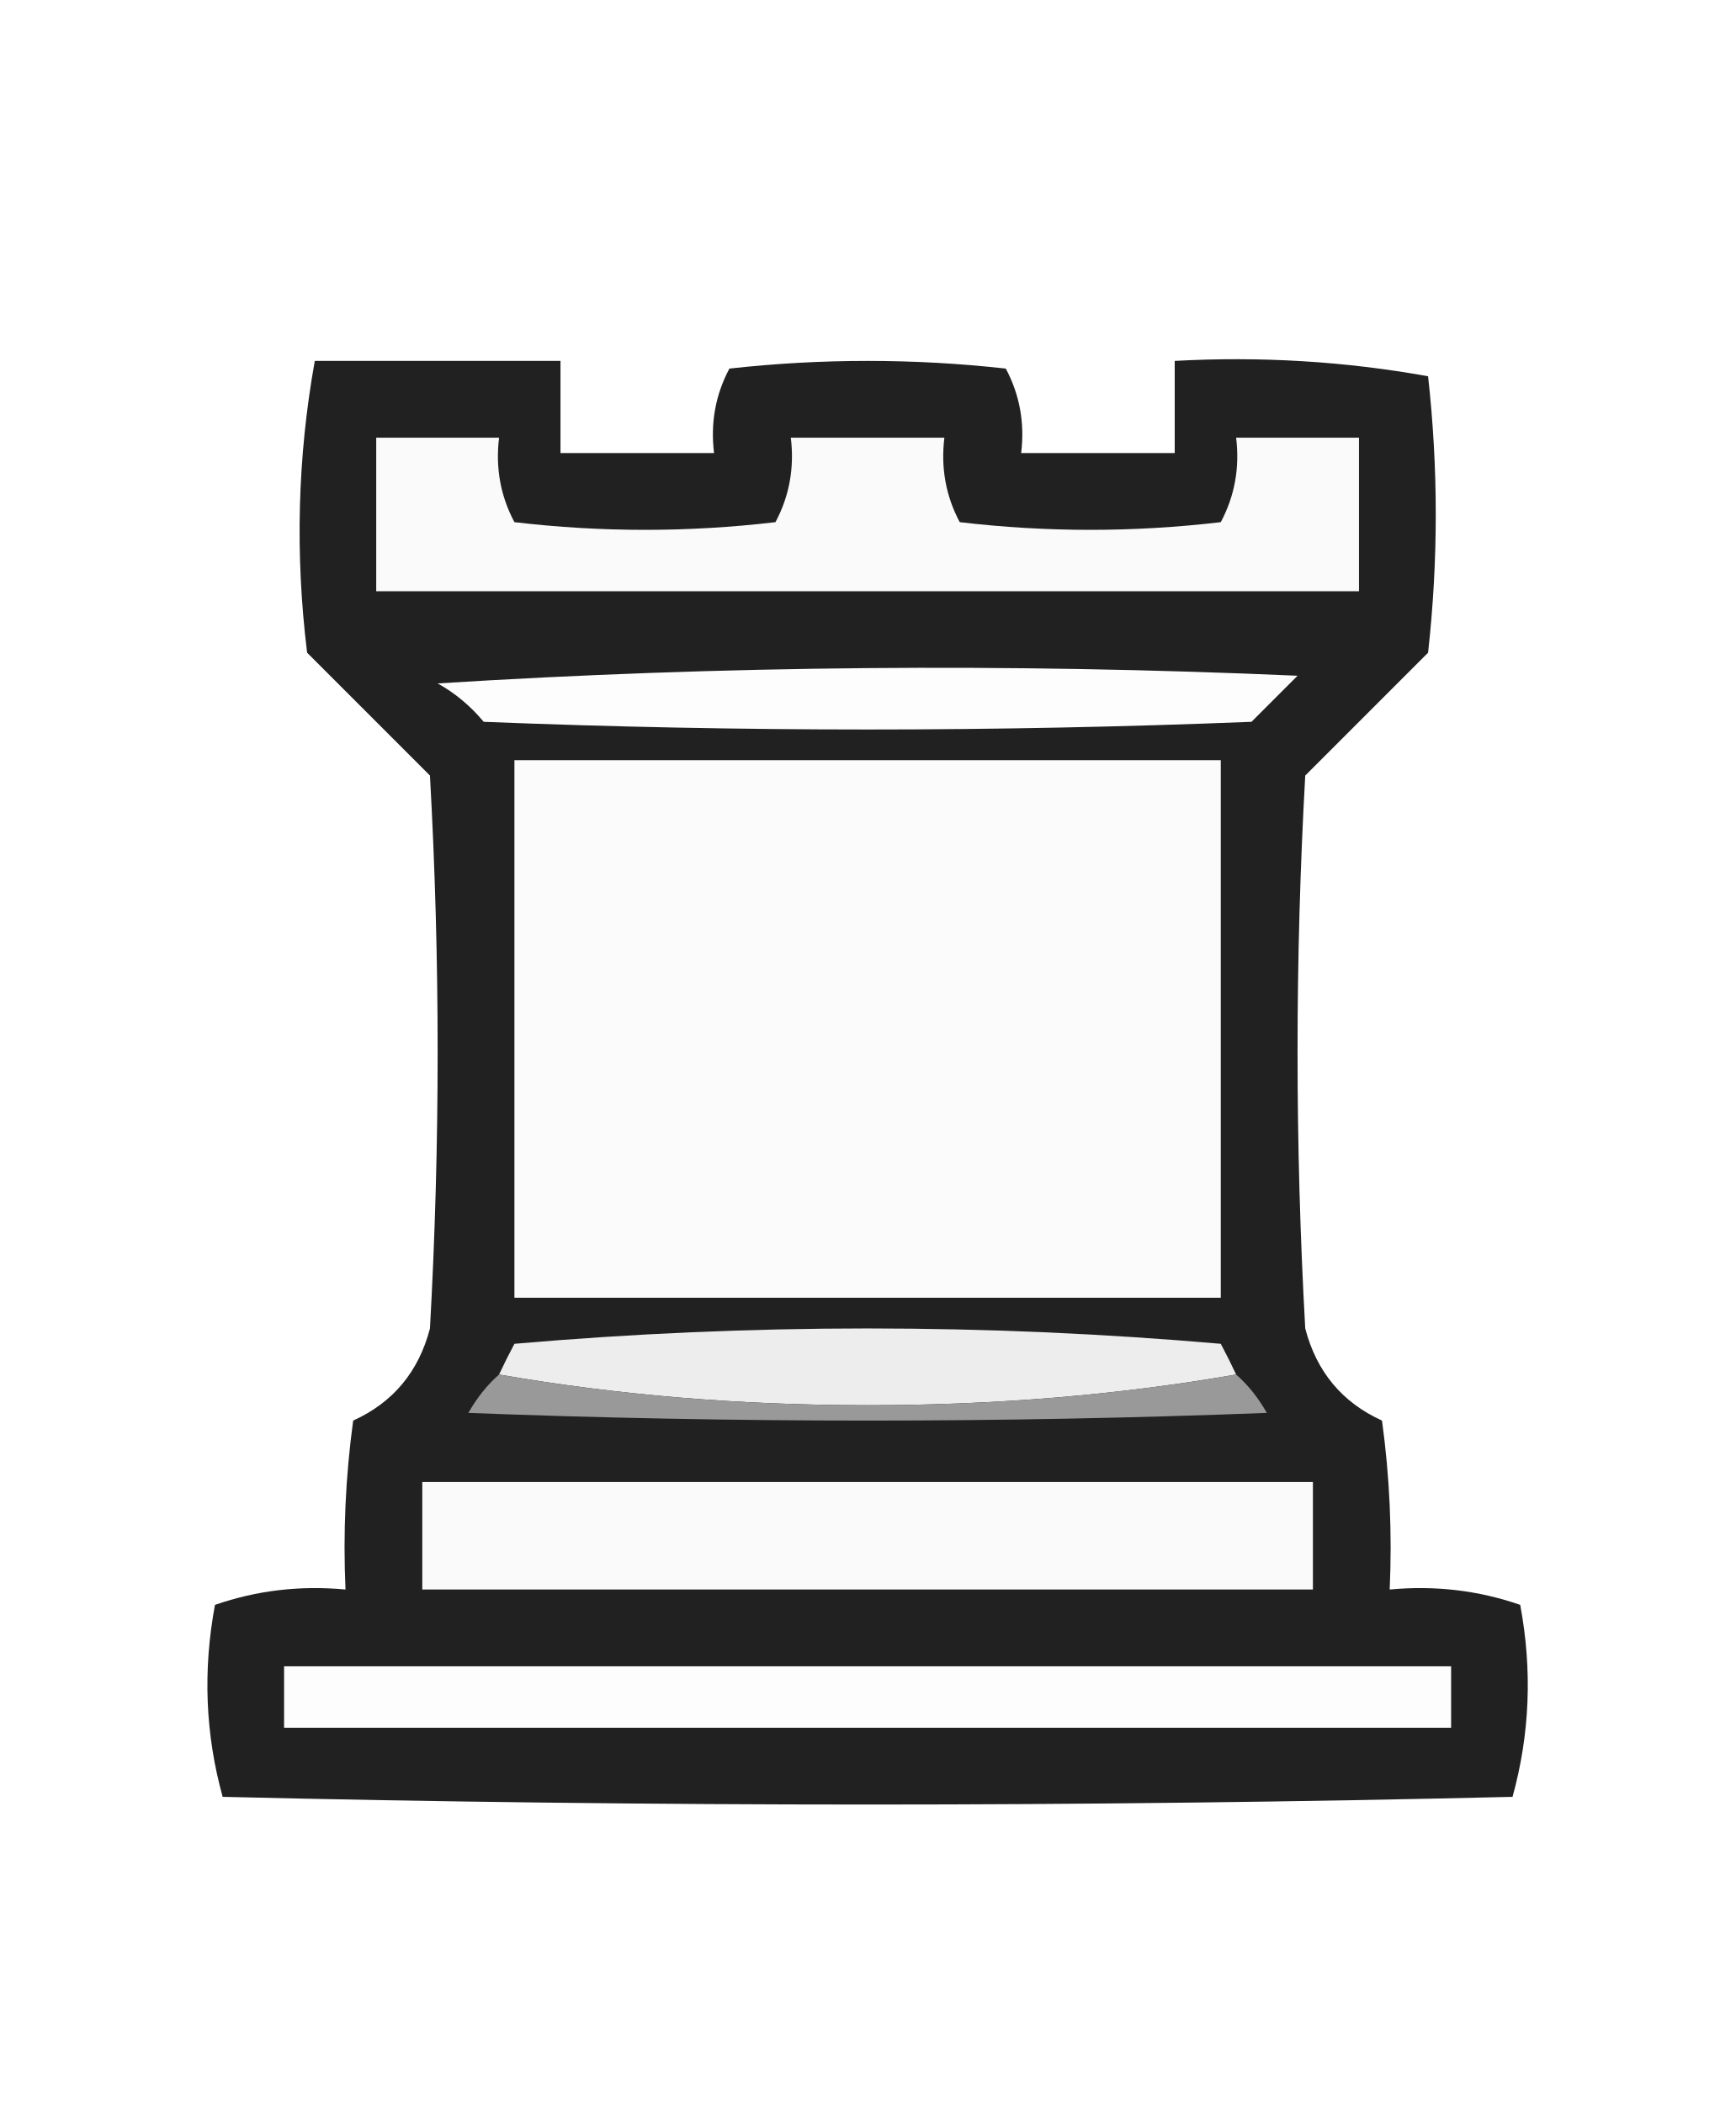
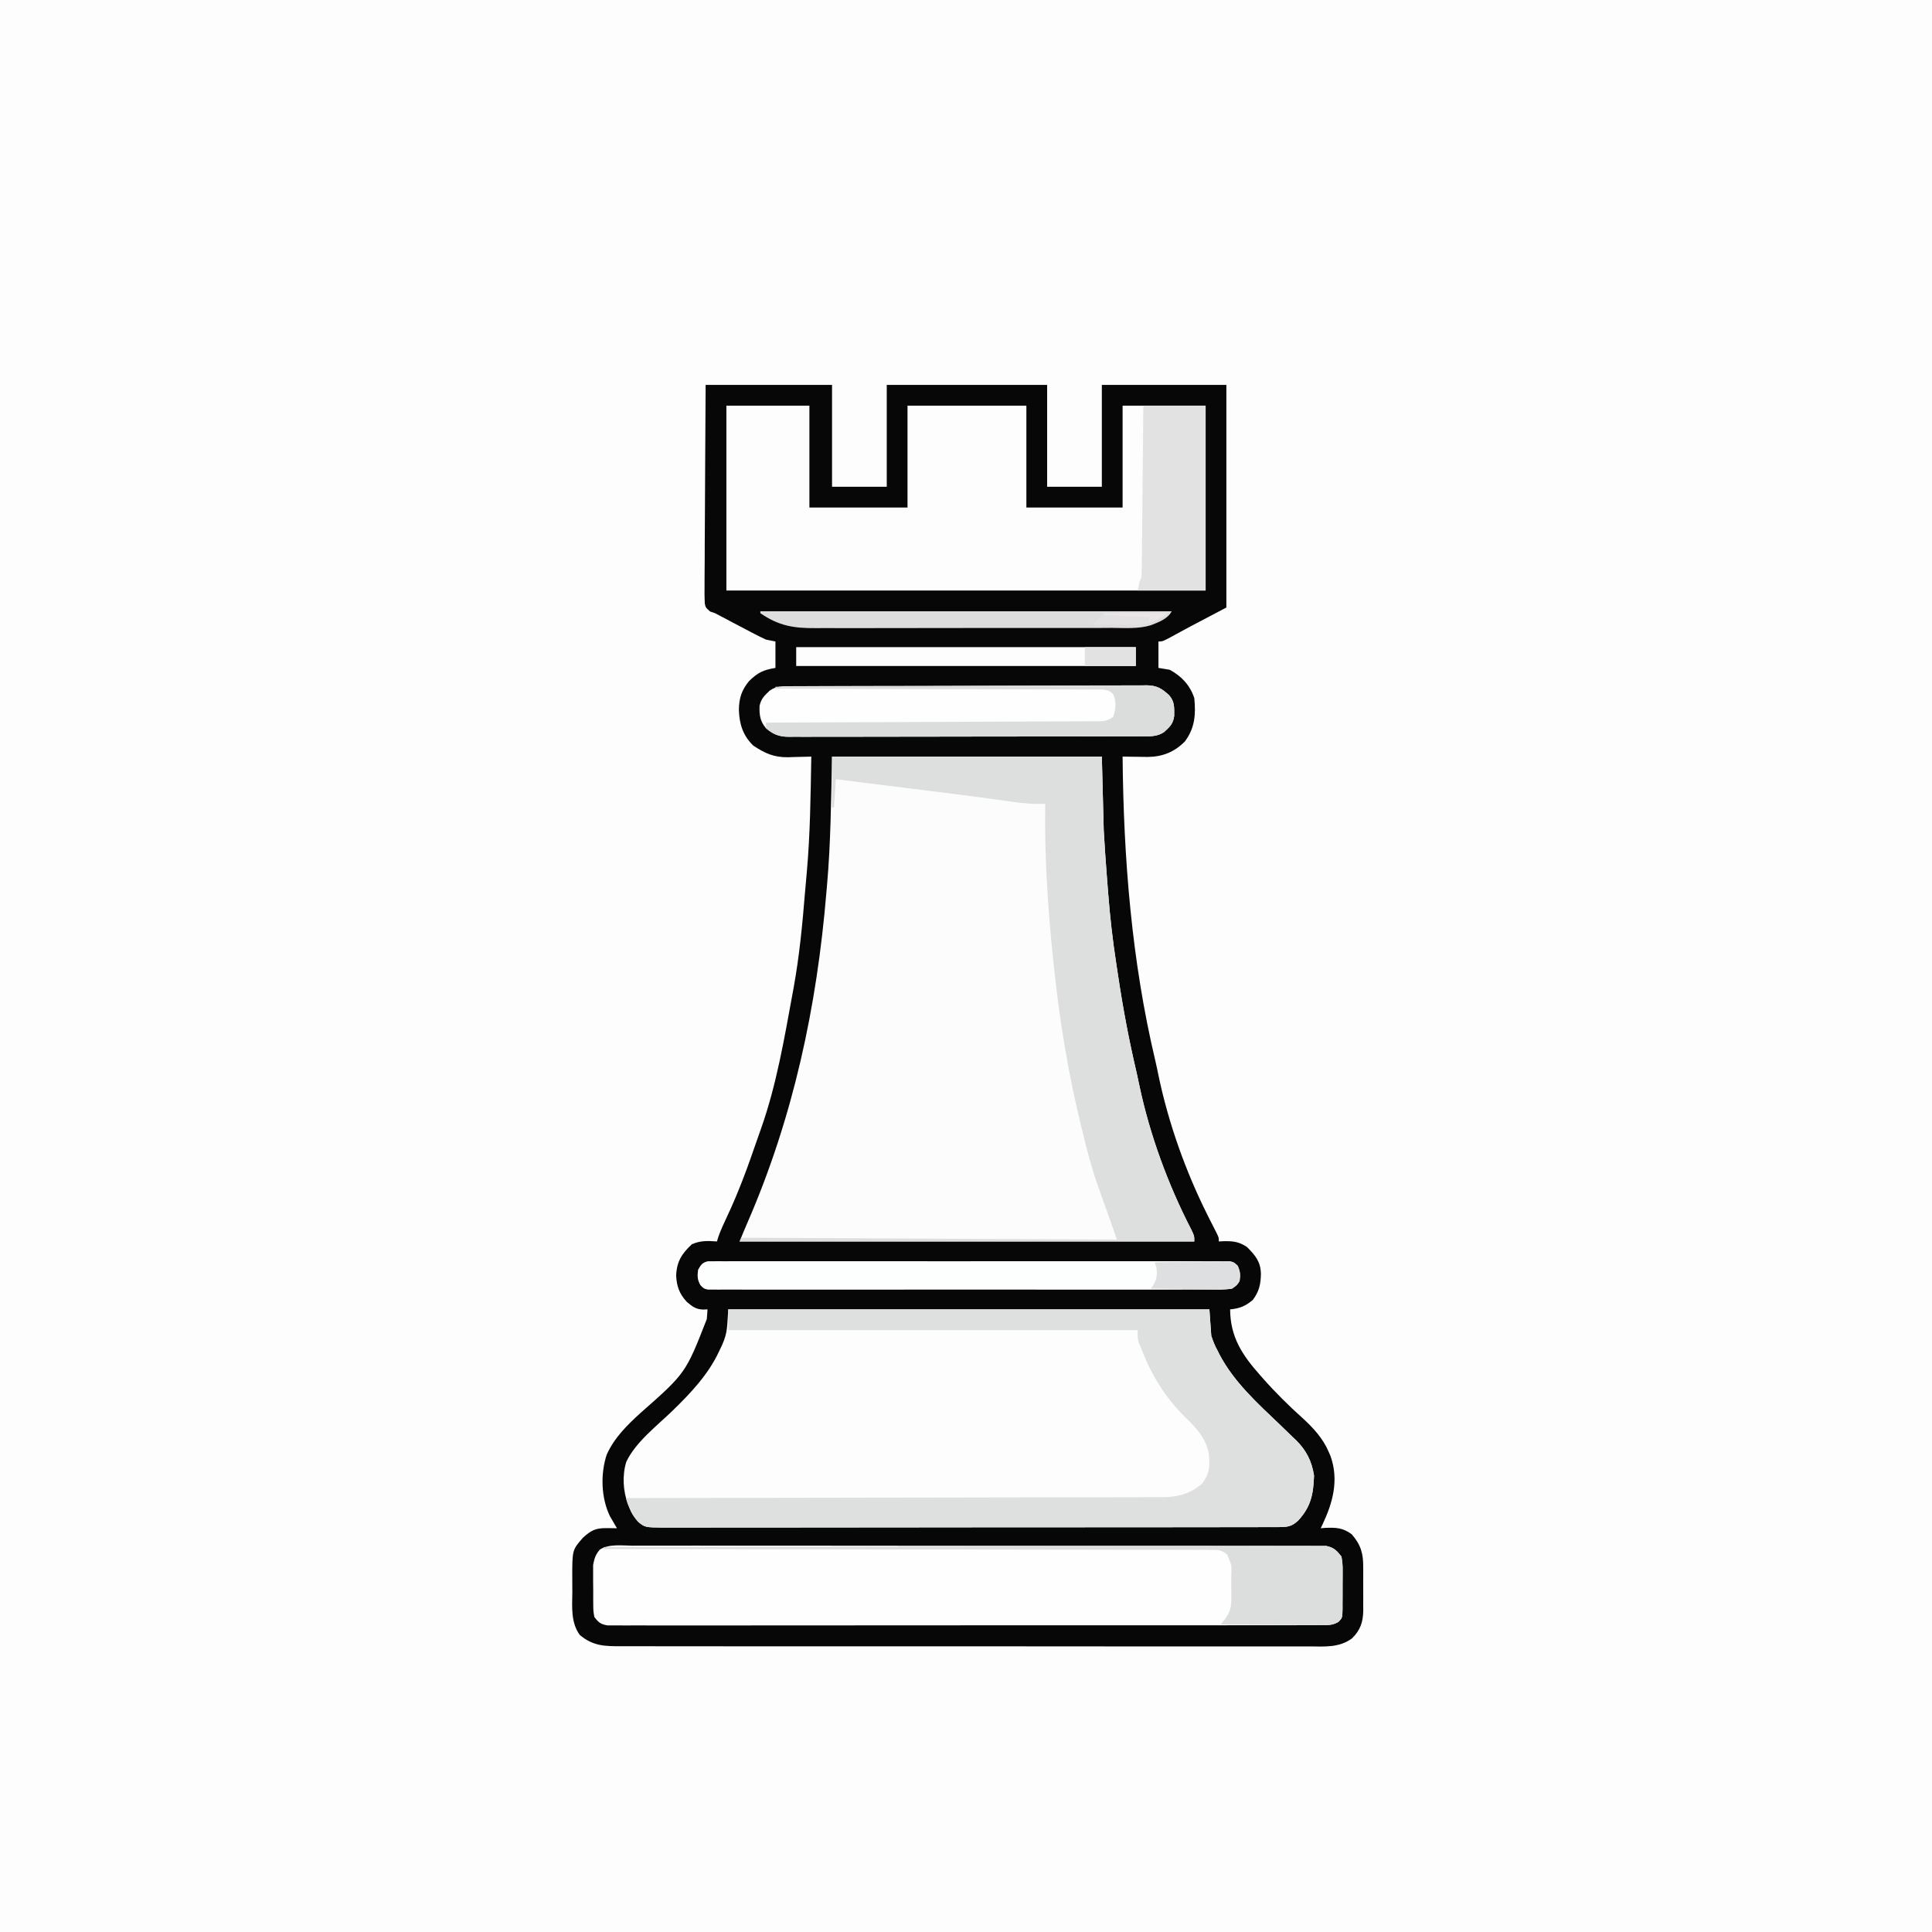
- <svg xmlns="http://www.w3.org/2000/svg" version="1.1" width="113px" height="137px" style="shape-rendering:geometricPrecision; text-rendering:geometricPrecision; image-rendering:optimizeQuality; fill-rule:evenodd; clip-rule:evenodd">
-   <g>
-     <path style="opacity:0.92" fill="#0e0e0e" d="M 20.5,23.5 C 25.833,23.5 31.167,23.5 36.5,23.5C 36.5,25.5 36.5,27.5 36.5,29.5C 39.833,29.5 43.167,29.5 46.5,29.5C 46.261,27.533 46.594,25.7 47.5,24C 53.5,23.333 59.5,23.333 65.5,24C 66.406,25.7 66.739,27.533 66.5,29.5C 69.833,29.5 73.167,29.5 76.5,29.5C 76.5,27.5 76.5,25.5 76.5,23.5C 82.093,23.193 87.593,23.527 93,24.5C 93.667,30.5 93.667,36.5 93,42.5C 90.333,45.167 87.667,47.833 85,50.5C 84.333,62.5 84.333,74.5 85,86.5C 85.736,89.32 87.402,91.32 90,92.5C 90.499,96.152 90.665,99.818 90.5,103.5C 93.448,103.223 96.281,103.556 99,104.5C 99.796,108.755 99.629,112.921 98.5,117C 70.5,117.667 42.5,117.667 14.5,117C 13.37,112.921 13.204,108.755 14,104.5C 16.719,103.556 19.552,103.223 22.5,103.5C 22.335,99.818 22.501,96.152 23,92.5C 25.598,91.32 27.265,89.32 28,86.5C 28.667,74.5 28.667,62.5 28,50.5C 25.333,47.833 22.667,45.167 20,42.5C 19.21,36.085 19.377,29.752 20.5,23.5 Z" />
-   </g>
-   <g>
-     <path style="opacity:1" fill="#fafafa" d="M 24.5,28.5 C 27.167,28.5 29.833,28.5 32.5,28.5C 32.261,30.467 32.594,32.3 33.5,34C 39.167,34.667 44.833,34.667 50.5,34C 51.406,32.3 51.739,30.467 51.5,28.5C 54.833,28.5 58.167,28.5 61.5,28.5C 61.261,30.467 61.594,32.3 62.5,34C 68.167,34.667 73.833,34.667 79.5,34C 80.406,32.3 80.739,30.467 80.5,28.5C 83.167,28.5 85.833,28.5 88.5,28.5C 88.5,31.833 88.5,35.167 88.5,38.5C 67.167,38.5 45.833,38.5 24.5,38.5C 24.5,35.167 24.5,31.833 24.5,28.5 Z" />
-   </g>
-   <g>
-     <path style="opacity:1" fill="#fdfdfd" d="M 28.5,44.5 C 46.995,43.338 65.662,43.171 84.5,44C 83.5,45 82.5,46 81.5,47C 64.833,47.667 48.167,47.667 31.5,47C 30.627,45.955 29.627,45.122 28.5,44.5 Z" />
-   </g>
-   <g>
-     <path style="opacity:1" fill="#fbfbfb" d="M 33.5,49.5 C 48.833,49.5 64.167,49.5 79.5,49.5C 79.5,61.167 79.5,72.833 79.5,84.5C 64.167,84.5 48.833,84.5 33.5,84.5C 33.5,72.833 33.5,61.167 33.5,49.5 Z" />
-   </g>
-   <g>
-     <path style="opacity:1" fill="#ededed" d="M 80.5,89.5 C 72.862,90.831 64.862,91.498 56.5,91.5C 48.138,91.498 40.138,90.831 32.5,89.5C 32.804,88.85 33.137,88.183 33.5,87.5C 48.833,86.167 64.167,86.167 79.5,87.5C 79.863,88.183 80.196,88.85 80.5,89.5 Z" />
-   </g>
-   <g>
-     <path style="opacity:1" fill="#999999" d="M 32.5,89.5 C 40.138,90.831 48.138,91.498 56.5,91.5C 64.862,91.498 72.862,90.831 80.5,89.5C 81.267,90.172 81.934,91.005 82.5,92C 65.167,92.667 47.833,92.667 30.5,92C 31.066,91.005 31.733,90.172 32.5,89.5 Z" />
-   </g>
-   <g>
-     <path style="opacity:1" fill="#fafafa" d="M 27.5,96.5 C 46.833,96.5 66.167,96.5 85.5,96.5C 85.5,98.833 85.5,101.167 85.5,103.5C 66.167,103.5 46.833,103.5 27.5,103.5C 27.5,101.167 27.5,98.833 27.5,96.5 Z" />
-   </g>
-   <g>
-     <path style="opacity:1" fill="#fdfdfd" d="M 18.5,108.5 C 43.833,108.5 69.167,108.5 94.5,108.5C 94.5,109.833 94.5,111.167 94.5,112.5C 69.167,112.5 43.833,112.5 18.5,112.5C 18.5,111.167 18.5,109.833 18.5,108.5 Z" />
-   </g>
+ <svg xmlns="http://www.w3.org/2000/svg" version="1.1" width="1024" height="1024">
+   <path d="M0 0 C337.92 0 675.84 0 1024 0 C1024 337.92 1024 675.84 1024 1024 C686.08 1024 348.16 1024 0 1024 C0 686.08 0 348.16 0 0 Z " fill="#FDFDFD" transform="translate(0,0)" />
+   <path d="M0 0 C22.11 0 44.22 0 67 0 C67 17.82 67 35.64 67 54 C76.57 54 86.14 54 96 54 C96 36.18 96 18.36 96 0 C124.05 0 152.1 0 181 0 C181 17.82 181 35.64 181 54 C190.57 54 200.14 54 210 54 C210 36.18 210 18.36 210 0 C231.78 0 253.56 0 276 0 C276 38.94 276 77.88 276 118 C269.73 121.3 263.46 124.6 257 128 C250.9 131.294 250.9 131.294 244.809 134.602 C242 136 242 136 240 136 C240 140.62 240 145.24 240 150 C241.98 150.33 243.96 150.66 246 151 C252.298 154.44 256.722 159.165 259 166 C259.852 174.674 259.334 181.875 254 189 C248.431 194.604 242.236 197.08 234.379 197.195 C232.773 197.182 231.168 197.159 229.562 197.125 C228.736 197.116 227.909 197.107 227.057 197.098 C225.038 197.074 223.019 197.038 221 197 C221.493 251.11 225.803 305.413 238.344 358.182 C238.95 360.786 239.5 363.394 240.027 366.016 C245.28 391.24 254.458 416.987 266 440 C266.316 440.636 266.632 441.271 266.958 441.926 C268.286 444.59 269.625 447.245 271.004 449.883 C272 452 272 452 272 454 C272.58 453.965 273.16 453.93 273.758 453.895 C278.984 453.713 282.558 453.94 287 457 C291.429 461.491 294.142 464.692 294.312 471.125 C294.248 476.582 293.341 480.628 290 485 C286.135 488.277 283.027 489.521 278 490 C278.052 504.671 284.473 514.325 294 525 C294.436 525.496 294.871 525.992 295.32 526.502 C301.929 534.006 308.952 540.944 316.393 547.624 C322.091 552.816 327.294 558.493 330.312 565.688 C330.618 566.393 330.924 567.098 331.238 567.824 C335.674 580.494 332.483 592.263 327.023 603.875 C326.686 604.576 326.348 605.278 326 606 C327.069 605.913 327.069 605.913 328.16 605.824 C333.915 605.553 337.815 605.691 342.465 609.223 C347.344 614.872 348.607 619.485 348.531 626.75 C348.537 627.975 348.537 627.975 348.543 629.226 C348.546 630.943 348.538 632.661 348.521 634.379 C348.5 636.993 348.521 639.605 348.547 642.219 C348.544 643.896 348.539 645.573 348.531 647.25 C348.543 648.41 348.543 648.41 348.556 649.593 C348.451 655.728 347.031 660.058 342.567 664.391 C335.794 669.382 328.155 668.694 320.127 668.628 C318.5 668.633 316.873 668.64 315.246 668.65 C310.785 668.669 306.325 668.656 301.864 668.639 C297.049 668.626 292.235 668.641 287.42 668.653 C277.993 668.671 268.565 668.663 259.138 668.645 C251.477 668.631 243.815 668.627 236.154 668.63 C235.063 668.631 233.973 668.631 232.85 668.632 C230.635 668.633 228.419 668.634 226.204 668.635 C206.618 668.643 187.032 668.627 167.446 668.597 C148.439 668.568 129.431 668.561 110.424 668.576 C89.726 668.593 69.029 668.597 48.332 668.58 C46.126 668.578 43.919 668.576 41.712 668.574 C40.084 668.573 40.084 668.573 38.422 668.571 C30.769 668.566 23.116 668.569 15.463 668.576 C6.138 668.583 -3.187 668.577 -12.512 668.552 C-17.271 668.539 -22.029 668.533 -26.787 668.544 C-31.143 668.554 -35.498 668.546 -39.853 668.523 C-41.429 668.517 -43.005 668.519 -44.581 668.528 C-53.499 668.575 -59.735 668.469 -66.755 662.51 C-71.482 655.879 -70.751 647.826 -70.652 640.028 C-70.625 637.505 -70.652 634.987 -70.684 632.465 C-70.715 617.514 -70.715 617.514 -65 611 C-60.609 607.018 -58.244 605.869 -52.375 605.938 C-50.871 605.951 -50.871 605.951 -49.336 605.965 C-48.18 605.982 -48.18 605.982 -47 606 C-47.338 605.432 -47.675 604.863 -48.023 604.277 C-48.469 603.505 -48.915 602.733 -49.375 601.938 C-49.816 601.183 -50.257 600.429 -50.711 599.652 C-55.42 589.963 -55.803 577.225 -52.438 567 C-48.428 558.079 -41.705 551.437 -34.562 544.938 C-10.571 523.795 -10.571 523.795 0.625 495.125 C0.7 494.158 0.775 493.191 0.852 492.195 C0.925 491.109 0.925 491.109 1 490 C-0.145 490.046 -0.145 490.046 -1.312 490.094 C-5.265 489.956 -6.98 488.517 -10 486 C-13.923 481.728 -15.362 477.789 -15.625 472 C-15.288 464.595 -12.629 460.446 -7.312 455.5 C-2.804 453.458 1.129 453.653 6 454 C6.237 453.209 6.474 452.417 6.719 451.602 C8.015 447.958 9.568 444.562 11.224 441.073 C17.395 428.027 22.295 414.642 26.969 400.999 C27.804 398.569 28.657 396.148 29.527 393.73 C37.555 370.879 41.65 346.764 46 323 C46.321 321.257 46.321 321.257 46.649 319.479 C49.692 302.706 51.306 285.857 52.68 268.883 C52.963 265.451 53.272 262.022 53.594 258.594 C55.441 238.109 55.641 217.553 56 197 C55.436 197.021 54.872 197.042 54.291 197.063 C51.694 197.147 49.098 197.199 46.5 197.25 C45.613 197.284 44.726 197.317 43.812 197.352 C36.189 197.464 31.508 195.312 25.25 191.188 C19.774 185.864 17.879 179.797 17.625 172.312 C17.701 166.079 19.038 161.831 23 157 C27.625 152.499 30.46 151.09 37 150 C37 145.38 37 140.76 37 136 C35.35 135.67 33.7 135.34 32 135 C29.898 134.043 27.827 133.017 25.781 131.945 C25.201 131.643 24.621 131.341 24.023 131.03 C22.179 130.067 20.339 129.096 18.5 128.125 C17.265 127.48 16.029 126.835 14.793 126.191 C11.519 124.479 8.248 122.762 5 121 C4.126 120.702 3.251 120.404 2.35 120.098 C0 118 0 118 -0.45 115.844 C-0.62 112.828 -0.617 109.849 -0.568 106.827 C-0.568 105.676 -0.569 104.525 -0.57 103.338 C-0.566 99.523 -0.527 95.709 -0.488 91.895 C-0.479 89.253 -0.472 86.612 -0.467 83.971 C-0.451 77.723 -0.41 71.476 -0.36 65.229 C-0.299 57.419 -0.271 49.609 -0.244 41.799 C-0.195 27.866 -0.095 13.933 0 0 Z " fill="#080708" transform="translate(374,204)" />
+   <path d="M0 0 C47.19 0 94.38 0 143 0 C143.33 12.87 143.66 25.74 144 39 C144.481 47.02 144.962 55.004 145.62 63.005 C145.881 66.194 146.123 69.384 146.363 72.574 C147.331 85.028 148.725 97.35 150.642 109.693 C150.974 111.83 151.295 113.968 151.611 116.107 C154.182 133.303 157.36 150.26 161.351 167.189 C161.897 169.554 162.405 171.918 162.883 174.297 C168.335 200.235 178.144 227.022 190.316 250.527 C192 254 192 254 192 257 C112.47 257 32.94 257 -49 257 C-47.642 253.604 -46.255 250.259 -44.785 246.914 C-20.54 191.134 -8.01 132.539 -3 72 C-2.901 70.888 -2.802 69.775 -2.7 68.629 C-0.663 45.739 -0.524 23.045 0 0 Z " fill="#FCFCFC" transform="translate(441,401)" />
+   <path d="M0 0 C84.15 0 168.3 0 255 0 C255.33 4.62 255.66 9.24 256 14 C257.038 17.061 257.91 19.329 259.438 22.062 C259.731 22.654 260.024 23.245 260.326 23.854 C268.099 38.643 280.658 49.913 292.576 61.288 C294.718 63.339 296.84 65.408 298.961 67.48 C299.609 68.088 300.257 68.696 300.924 69.322 C306.312 74.619 309.345 80.594 310.461 88.102 C310.128 97.892 308.838 104.622 302 112 C298.732 114.981 296.566 115.376 292.183 115.383 C290.988 115.392 289.792 115.401 288.56 115.411 C287.245 115.405 285.931 115.4 284.576 115.394 C283.166 115.399 281.756 115.405 280.346 115.413 C276.467 115.429 272.589 115.427 268.71 115.421 C264.529 115.419 260.347 115.433 256.166 115.446 C247.972 115.467 239.778 115.471 231.585 115.469 C224.926 115.468 218.267 115.472 211.608 115.479 C209.691 115.481 207.775 115.484 205.858 115.486 C204.905 115.487 203.951 115.488 202.968 115.489 C184.919 115.508 166.871 115.507 148.822 115.5 C132.304 115.494 115.787 115.515 99.269 115.548 C82.316 115.582 65.364 115.597 48.411 115.592 C38.89 115.59 29.37 115.595 19.849 115.62 C11.744 115.641 3.638 115.645 -4.467 115.626 C-8.604 115.617 -12.74 115.616 -16.876 115.636 C-20.663 115.655 -24.448 115.651 -28.235 115.628 C-30.254 115.622 -32.274 115.64 -34.293 115.659 C-44.087 115.563 -44.087 115.563 -47.766 112.608 C-49.825 110.204 -51.169 108.307 -52.312 105.375 C-52.618 104.62 -52.924 103.864 -53.238 103.086 C-55.774 96.143 -56.25 87.978 -54.062 80.812 C-49.089 70.298 -37.812 61.735 -29.514 53.685 C-19.945 44.386 -10.651 34.589 -4.938 22.375 C-4.116 20.654 -4.116 20.654 -3.277 18.898 C-0.217 11.954 -0.703 9.145 0 0 Z " fill="#FDFDFD" transform="translate(386,694)" />
+   <path d="M0 0 C14.52 0 29.04 0 44 0 C44 17.82 44 35.64 44 54 C61.16 54 78.32 54 96 54 C96 36.18 96 18.36 96 0 C116.79 0 137.58 0 159 0 C159 17.82 159 35.64 159 54 C175.83 54 192.66 54 210 54 C210 36.18 210 18.36 210 0 C224.52 0 239.04 0 254 0 C254 32.34 254 64.68 254 98 C170.18 98 86.36 98 0 98 C0 65.66 0 33.32 0 0 Z " fill="#FDFDFD" transform="translate(385,215)" />
+   <path d="M0 0 C1.593 -0.006 3.186 -0.015 4.779 -0.026 C9.159 -0.049 13.539 -0.035 17.919 -0.015 C22.642 0.001 27.364 -0.018 32.087 -0.032 C41.34 -0.055 50.592 -0.046 59.845 -0.025 C67.363 -0.009 74.882 -0.004 82.4 -0.009 C83.469 -0.009 84.539 -0.01 85.64 -0.011 C87.812 -0.012 89.984 -0.013 92.156 -0.015 C112.532 -0.027 132.907 -0.003 153.283 0.034 C170.775 0.065 188.267 0.067 205.759 0.048 C226.061 0.026 246.363 0.02 266.665 0.041 C268.828 0.043 270.992 0.045 273.156 0.047 C274.221 0.048 275.286 0.049 276.383 0.05 C283.894 0.057 291.406 0.052 298.917 0.043 C308.068 0.033 317.219 0.04 326.37 0.071 C331.041 0.086 335.712 0.093 340.383 0.078 C344.656 0.065 348.929 0.075 353.203 0.104 C354.751 0.11 356.299 0.108 357.848 0.097 C359.949 0.082 362.048 0.099 364.149 0.123 C365.317 0.125 366.485 0.126 367.688 0.127 C371.741 0.951 373.241 2.553 375.778 5.755 C376.267 8.504 376.46 10.62 376.407 13.357 C376.41 14.075 376.412 14.793 376.415 15.533 C376.414 17.045 376.4 18.556 376.375 20.067 C376.341 22.381 376.355 24.691 376.374 27.005 C376.367 28.477 376.357 29.948 376.345 31.419 C376.35 32.11 376.355 32.801 376.36 33.512 C376.243 38.274 376.243 38.274 374.154 40.437 C371.029 42.171 368.808 42.132 365.238 42.135 C364.579 42.14 363.921 42.145 363.242 42.15 C361.026 42.162 358.81 42.152 356.594 42.143 C354.993 42.147 353.392 42.153 351.791 42.159 C347.384 42.174 342.977 42.169 338.57 42.162 C333.82 42.157 329.07 42.17 324.32 42.18 C315.012 42.197 305.704 42.198 296.396 42.193 C288.834 42.189 281.271 42.19 273.708 42.196 C272.633 42.196 271.558 42.197 270.45 42.198 C268.266 42.199 266.082 42.201 263.898 42.202 C243.405 42.216 222.912 42.211 202.419 42.199 C183.656 42.189 164.893 42.202 146.13 42.226 C126.879 42.251 107.628 42.26 88.377 42.254 C77.563 42.25 66.749 42.252 55.935 42.27 C46.73 42.284 37.525 42.285 28.32 42.268 C23.621 42.259 18.922 42.257 14.223 42.272 C9.925 42.286 5.627 42.282 1.329 42.262 C-0.229 42.258 -1.788 42.261 -3.346 42.272 C-5.458 42.285 -7.569 42.273 -9.681 42.256 C-10.856 42.256 -12.031 42.256 -13.242 42.255 C-16.862 41.648 -18.043 40.664 -20.222 37.755 C-20.755 34.551 -20.755 34.551 -20.788 30.794 C-20.794 30.126 -20.8 29.458 -20.807 28.769 C-20.814 27.359 -20.811 25.949 -20.798 24.538 C-20.784 22.393 -20.818 20.252 -20.856 18.107 C-20.857 16.732 -20.856 15.357 -20.851 13.982 C-20.851 12.74 -20.852 11.498 -20.853 10.219 C-20.239 6.849 -19.534 4.6 -17.243 2.019 C-12.364 -1.033 -5.597 -0.055 0 0 Z " fill="#FEFEFE" transform="translate(335.2217,819.2448)" />
+   <path d="M0 0 C84.15 0 168.3 0 255 0 C255.33 4.62 255.66 9.24 256 14 C257.038 17.061 257.91 19.329 259.438 22.062 C259.731 22.654 260.024 23.245 260.326 23.854 C268.099 38.643 280.658 49.913 292.576 61.288 C294.718 63.339 296.84 65.408 298.961 67.48 C299.609 68.088 300.257 68.696 300.924 69.322 C306.312 74.619 309.345 80.594 310.461 88.102 C310.128 97.892 308.838 104.622 302 112 C298.732 114.981 296.566 115.376 292.183 115.383 C290.988 115.392 289.792 115.401 288.56 115.411 C287.245 115.405 285.931 115.4 284.576 115.394 C283.166 115.399 281.756 115.405 280.346 115.413 C276.467 115.429 272.589 115.427 268.71 115.421 C264.529 115.419 260.347 115.433 256.166 115.446 C247.972 115.467 239.778 115.471 231.585 115.469 C224.926 115.468 218.267 115.472 211.608 115.479 C209.691 115.481 207.775 115.484 205.858 115.486 C204.905 115.487 203.951 115.488 202.968 115.489 C184.919 115.508 166.871 115.507 148.822 115.5 C132.304 115.494 115.787 115.515 99.269 115.548 C82.316 115.582 65.364 115.597 48.411 115.592 C38.89 115.59 29.37 115.595 19.849 115.62 C11.744 115.641 3.638 115.645 -4.467 115.626 C-8.604 115.617 -12.74 115.616 -16.876 115.636 C-20.663 115.655 -24.448 115.651 -28.235 115.628 C-30.254 115.622 -32.274 115.64 -34.293 115.659 C-44.087 115.563 -44.087 115.563 -47.764 112.613 C-49.85 110.176 -51.209 108.221 -52.375 105.25 C-52.692 104.471 -53.009 103.693 -53.336 102.891 C-54 101 -54 101 -54 100 C-53.075 99.999 -53.075 99.999 -52.132 99.998 C-15.581 99.962 20.969 99.906 57.52 99.822 C61.909 99.812 66.299 99.802 70.689 99.792 C71.563 99.791 72.436 99.789 73.337 99.787 C87.483 99.756 101.629 99.739 115.775 99.727 C130.292 99.714 144.809 99.687 159.327 99.645 C168.283 99.62 177.239 99.607 186.196 99.609 C192.339 99.609 198.483 99.594 204.626 99.568 C208.17 99.553 211.713 99.545 215.256 99.554 C219.102 99.564 222.948 99.543 226.794 99.519 C228.465 99.531 228.465 99.531 230.17 99.542 C238.383 99.452 244.553 97.86 250.938 92.562 C255.228 87.232 255.366 82.739 254.66 76.129 C252.972 68.126 247.912 62.602 242.141 57.117 C231.642 46.734 224.245 34.712 219 21 C218.437 19.743 218.437 19.743 217.863 18.461 C217 16 217 16 217 11 C145.39 11 73.78 11 0 11 C0 7.37 0 3.74 0 0 Z " fill="#DEDFDF" transform="translate(386,694)" />
+   <path d="M0 0 C47.19 0 94.38 0 143 0 C143.33 12.87 143.66 25.74 144 39 C144.481 47.02 144.962 55.004 145.62 63.005 C145.881 66.194 146.123 69.384 146.363 72.574 C147.331 85.028 148.725 97.35 150.642 109.693 C150.974 111.83 151.295 113.968 151.611 116.107 C154.182 133.303 157.36 150.26 161.351 167.189 C161.897 169.554 162.405 171.918 162.883 174.297 C168.335 200.235 178.144 227.022 190.316 250.527 C192 254 192 254 192 257 C112.47 257 32.94 257 -49 257 C-48.67 256.34 -48.34 255.68 -48 255 C17.67 255.33 83.34 255.66 151 256 C146.005 241.709 146.005 241.709 140.879 227.465 C137.646 218.303 135.239 208.995 132.938 199.562 C132.723 198.693 132.508 197.824 132.287 196.928 C125.194 168.185 120.462 139.316 117.438 109.875 C117.33 108.835 117.222 107.794 117.111 106.722 C114.31 79.481 112.529 52.407 113 25 C111.774 25.034 110.548 25.067 109.285 25.102 C103.254 25.095 97.399 24.229 91.438 23.375 C88.778 23.007 86.118 22.641 83.457 22.277 C82.733 22.178 82.009 22.079 81.263 21.976 C70.728 20.541 60.176 19.248 49.625 17.938 C47.636 17.69 45.647 17.442 43.658 17.195 C39.771 16.711 35.884 16.228 31.997 15.746 C21.997 14.503 11.999 13.251 2 12 C1.67 16.95 1.34 21.9 1 27 C0.67 27 0.34 27 0 27 C0 18.09 0 9.18 0 0 Z " fill="#DDDEDE" transform="translate(441,401)" />
+   <path d="M0 0 C1.24 -0.009 1.24 -0.009 2.505 -0.018 C5.285 -0.035 8.064 -0.038 10.844 -0.041 C12.833 -0.051 14.822 -0.061 16.811 -0.071 C22.222 -0.098 27.634 -0.111 33.045 -0.119 C36.425 -0.125 39.805 -0.134 43.185 -0.143 C53.757 -0.17 64.33 -0.189 74.902 -0.197 C87.111 -0.206 99.32 -0.241 111.528 -0.299 C120.962 -0.342 130.396 -0.362 139.829 -0.365 C145.465 -0.367 151.101 -0.379 156.736 -0.415 C162.039 -0.448 167.341 -0.452 172.643 -0.434 C174.588 -0.433 176.533 -0.442 178.478 -0.461 C181.137 -0.487 183.793 -0.475 186.451 -0.454 C187.219 -0.47 187.986 -0.486 188.777 -0.503 C194.098 -0.405 196.788 1.171 200.651 4.799 C203.616 8.106 203.368 11.472 203.331 15.734 C202.756 19.902 201.066 21.475 197.98 24.281 C194.233 26.842 190.28 26.566 185.908 26.548 C184.678 26.555 184.678 26.555 183.424 26.562 C180.672 26.575 177.921 26.573 175.17 26.571 C173.198 26.577 171.227 26.584 169.256 26.592 C163.899 26.609 158.541 26.614 153.184 26.615 C148.713 26.617 144.242 26.625 139.772 26.632 C129.225 26.648 118.678 26.653 108.131 26.651 C97.247 26.65 86.364 26.671 75.48 26.703 C66.139 26.729 56.798 26.74 47.457 26.739 C41.877 26.738 36.297 26.744 30.716 26.765 C25.468 26.784 20.22 26.784 14.972 26.77 C13.046 26.768 11.12 26.773 9.194 26.785 C6.564 26.8 3.935 26.791 1.305 26.775 C0.162 26.791 0.162 26.791 -1.004 26.807 C-6.15 26.74 -9.045 25.505 -13.02 22.281 C-16.161 18.617 -16.594 15.186 -16.446 10.5 C-15.712 6.674 -13.814 4.944 -11.02 2.281 C-7.272 -0.218 -4.341 -0.01 0 0 Z " fill="#FDFEFD" transform="translate(419.0203,363.7191)" />
+   <path d="M0 0 C0.851 -0.001 1.702 -0.001 2.578 -0.002 C4.053 -0.018 4.053 -0.018 5.557 -0.034 C6.64 -0.025 7.722 -0.016 8.837 -0.007 C9.985 -0.013 11.133 -0.019 12.316 -0.025 C15.508 -0.039 18.698 -0.034 21.89 -0.022 C25.33 -0.012 28.769 -0.026 32.209 -0.037 C38.949 -0.055 45.69 -0.051 52.43 -0.04 C57.907 -0.031 63.383 -0.03 68.86 -0.034 C69.639 -0.034 70.417 -0.035 71.219 -0.036 C72.801 -0.037 74.383 -0.038 75.964 -0.04 C90.805 -0.051 105.645 -0.038 120.486 -0.016 C133.228 0.001 145.969 -0.002 158.711 -0.02 C173.498 -0.041 188.284 -0.05 203.071 -0.038 C204.646 -0.036 206.222 -0.035 207.798 -0.034 C208.961 -0.033 208.961 -0.033 210.148 -0.032 C215.62 -0.029 221.092 -0.034 226.564 -0.044 C233.229 -0.055 239.895 -0.052 246.561 -0.031 C249.964 -0.02 253.366 -0.016 256.769 -0.029 C260.453 -0.04 264.137 -0.027 267.821 -0.007 C268.903 -0.015 269.986 -0.024 271.101 -0.034 C272.084 -0.023 273.067 -0.013 274.08 -0.002 C274.931 -0.001 275.782 -0.001 276.658 0 C278.829 0.501 278.829 0.501 280.599 2.345 C282.284 5.299 282.317 7.152 281.829 10.501 C280.495 12.657 280.495 12.657 277.829 14.501 C274.139 15.115 270.472 15.04 266.738 15.009 C265.021 15.019 265.021 15.019 263.27 15.028 C260.092 15.041 256.915 15.037 253.737 15.024 C250.31 15.015 246.883 15.029 243.457 15.04 C236.744 15.058 230.031 15.054 223.318 15.043 C217.864 15.034 212.41 15.032 206.955 15.037 C205.792 15.038 205.792 15.038 204.605 15.039 C203.029 15.04 201.453 15.041 199.878 15.042 C185.097 15.054 170.316 15.041 155.535 15.019 C142.845 15.001 130.155 15.004 117.465 15.023 C102.736 15.044 88.007 15.053 73.278 15.04 C71.708 15.039 70.139 15.038 68.569 15.037 C67.797 15.036 67.024 15.035 66.228 15.035 C60.779 15.031 55.329 15.037 49.879 15.047 C43.241 15.058 36.602 15.055 29.964 15.033 C26.575 15.023 23.187 15.019 19.798 15.032 C16.129 15.043 12.461 15.029 8.793 15.009 C7.176 15.023 7.176 15.023 5.526 15.036 C4.547 15.026 3.568 15.016 2.56 15.005 C1.289 15.004 1.289 15.004 -0.008 15.003 C-2.171 14.501 -2.171 14.501 -3.943 12.657 C-5.61 9.73 -5.586 7.822 -5.171 4.501 C-3.694 1.906 -2.963 0.684 0 0 Z " fill="#FDFEFE" transform="translate(375.1709,668.4986)" />
+   <path d="M0 0 C10.89 0 21.78 0 33 0 C33 32.34 33 64.68 33 98 C21.12 98 9.24 98 -3 98 C-2 93 -2 93 -1 91 C-0.877 88.133 -0.814 85.288 -0.795 82.419 C-0.785 81.532 -0.775 80.644 -0.765 79.729 C-0.733 76.785 -0.708 73.842 -0.684 70.898 C-0.663 68.861 -0.642 66.824 -0.621 64.786 C-0.565 59.417 -0.516 54.048 -0.468 48.679 C-0.418 43.202 -0.362 37.726 -0.307 32.25 C-0.199 21.5 -0.098 10.75 0 0 Z " fill="#E2E2E2" transform="translate(606,215)" />
+   <path d="M0 0 C49.089 -0.114 98.178 -0.203 147.267 -0.255 C153.059 -0.262 158.851 -0.268 164.642 -0.275 C166.372 -0.277 166.372 -0.277 168.136 -0.279 C186.821 -0.3 205.506 -0.34 224.191 -0.386 C243.355 -0.432 262.519 -0.46 281.683 -0.47 C293.514 -0.477 305.344 -0.499 317.175 -0.54 C325.282 -0.566 333.388 -0.574 341.494 -0.568 C346.175 -0.564 350.856 -0.569 355.537 -0.596 C359.82 -0.62 364.102 -0.622 368.385 -0.604 C369.937 -0.602 371.489 -0.609 373.041 -0.624 C375.147 -0.644 377.251 -0.634 379.356 -0.615 C380.527 -0.617 381.698 -0.619 382.904 -0.621 C386.965 0.194 388.461 1.792 391 5 C391.489 7.748 391.682 9.865 391.629 12.602 C391.631 13.32 391.634 14.038 391.636 14.778 C391.635 16.289 391.622 17.801 391.597 19.312 C391.562 21.626 391.576 23.936 391.596 26.25 C391.589 27.721 391.579 29.193 391.566 30.664 C391.571 31.355 391.576 32.045 391.581 32.757 C391.464 37.529 391.464 37.529 389.339 39.684 C386.381 41.348 384.425 41.362 381.038 41.341 C379.837 41.34 378.636 41.34 377.399 41.34 C375.461 41.317 375.461 41.317 373.484 41.293 C372.145 41.287 370.805 41.283 369.466 41.28 C365.948 41.269 362.43 41.239 358.912 41.206 C355.319 41.175 351.726 41.162 348.133 41.146 C341.088 41.114 334.044 41.063 327 41 C327.812 39.983 328.624 38.965 329.461 37.917 C332.012 34.332 332.632 31.795 332.629 27.332 C332.631 26.109 332.633 24.887 332.635 23.627 C332.611 22.368 332.587 21.109 332.562 19.812 C332.573 18.542 332.584 17.272 332.596 15.963 C332.883 9.488 332.883 9.488 330.318 3.85 C327.446 1.558 326.027 1.498 322.385 1.492 C321.235 1.481 320.084 1.469 318.899 1.458 C317.634 1.465 316.37 1.473 315.067 1.481 C313.71 1.475 312.354 1.468 310.998 1.458 C307.267 1.438 303.536 1.443 299.806 1.451 C295.784 1.456 291.762 1.438 287.74 1.423 C280.771 1.399 273.802 1.391 266.833 1.392 C256.756 1.394 246.68 1.373 236.604 1.348 C220.257 1.306 203.909 1.283 187.562 1.271 C171.68 1.259 155.799 1.239 139.917 1.208 C138.449 1.205 138.449 1.205 136.951 1.202 C132.042 1.192 127.132 1.182 122.222 1.172 C81.481 1.089 40.741 1.035 0 1 C0 0.67 0 0.34 0 0 Z " fill="#DCDDDD" transform="translate(320,820)" />
+   <path d="M0 0 C26.347 -0.14 52.694 -0.246 79.041 -0.311 C91.274 -0.342 103.508 -0.384 115.741 -0.453 C126.403 -0.512 137.065 -0.551 147.728 -0.565 C153.374 -0.572 159.019 -0.591 164.665 -0.634 C169.98 -0.675 175.294 -0.688 180.609 -0.679 C182.559 -0.68 184.509 -0.692 186.458 -0.715 C189.124 -0.745 191.786 -0.738 194.452 -0.722 C195.221 -0.739 195.99 -0.756 196.783 -0.774 C202.113 -0.686 204.804 0.882 208.672 4.518 C211.636 7.826 211.389 11.191 211.352 15.453 C210.776 19.622 209.086 21.194 206 24 C202.253 26.561 198.3 26.285 193.929 26.267 C192.699 26.274 192.699 26.274 191.444 26.281 C188.692 26.294 185.941 26.292 183.19 26.291 C181.219 26.297 179.248 26.303 177.277 26.311 C171.919 26.329 166.562 26.333 161.204 26.335 C156.734 26.336 152.263 26.344 147.792 26.351 C137.245 26.367 126.698 26.372 116.151 26.371 C105.268 26.369 94.384 26.391 83.501 26.422 C74.16 26.448 64.819 26.459 55.477 26.458 C49.897 26.457 44.317 26.463 38.736 26.484 C33.488 26.503 28.24 26.504 22.992 26.489 C21.066 26.487 19.14 26.492 17.214 26.504 C14.584 26.519 11.955 26.51 9.325 26.494 C8.563 26.505 7.802 26.515 7.017 26.526 C1.914 26.46 -1.143 25.354 -5 22 C-5 21.01 -5 20.02 -5 19 C-3.605 18.995 -3.605 18.995 -2.182 18.99 C20.427 18.909 43.035 18.817 65.643 18.712 C76.576 18.662 87.509 18.616 98.442 18.578 C107.969 18.545 117.496 18.505 127.023 18.457 C132.069 18.432 137.116 18.41 142.162 18.397 C146.909 18.384 151.655 18.362 156.402 18.333 C158.147 18.324 159.892 18.318 161.637 18.316 C164.014 18.312 166.391 18.297 168.768 18.278 C169.463 18.28 170.159 18.282 170.875 18.284 C174.481 18.242 175.906 18.063 179 16 C180.394 11.817 180.917 7.871 178.927 3.81 C176.049 1.107 173.82 1.492 169.92 1.481 C169.194 1.474 168.469 1.466 167.722 1.458 C165.285 1.438 162.848 1.446 160.411 1.454 C158.667 1.445 156.923 1.435 155.179 1.423 C150.437 1.395 145.696 1.392 140.954 1.392 C136.002 1.389 131.049 1.364 126.096 1.341 C116.714 1.3 107.333 1.28 97.951 1.267 C87.272 1.251 76.592 1.212 65.913 1.172 C43.942 1.089 21.971 1.035 0 1 C0 0.67 0 0.34 0 0 Z " fill="#DBDCDC" transform="translate(411,364)" />
+   <path d="M0 0 C59.4 0 118.8 0 180 0 C180 3.3 180 6.6 180 10 C120.6 10 61.2 10 0 10 C0 6.7 0 3.4 0 0 Z " fill="#FDFDFD" transform="translate(422,343)" />
+   <path d="M0 0 C71.94 0 143.88 0 218 0 C215.964 4.072 211.028 5.803 206.946 7.406 C200.339 9.423 193.049 8.836 186.219 8.792 C184.347 8.802 182.474 8.814 180.602 8.829 C175.548 8.86 170.495 8.854 165.441 8.839 C161.209 8.83 156.977 8.839 152.745 8.849 C142.756 8.872 132.767 8.865 122.778 8.837 C112.499 8.809 102.222 8.829 91.943 8.872 C83.092 8.908 74.241 8.916 65.389 8.903 C60.115 8.895 54.84 8.896 49.565 8.924 C44.603 8.948 39.642 8.937 34.68 8.902 C32.868 8.894 31.056 8.898 29.244 8.915 C17.62 9.016 9.725 7.695 0 1 C0 0.67 0 0.34 0 0 Z " fill="#DDDDDD" transform="translate(403,324)" />
+   <path d="M0 0 C5.926 -0.099 11.852 -0.171 17.78 -0.22 C19.796 -0.24 21.813 -0.267 23.829 -0.302 C26.726 -0.35 29.622 -0.373 32.52 -0.391 C33.423 -0.411 34.326 -0.432 35.257 -0.453 C41.488 -0.455 41.488 -0.455 44.065 1.837 C45.35 4.81 45.467 6.795 45 10 C43.585 12.163 43.585 12.163 41 14 C37.732 14.558 34.51 14.465 31.203 14.391 C30.254 14.385 29.306 14.379 28.328 14.373 C25.302 14.351 22.276 14.301 19.25 14.25 C17.197 14.23 15.143 14.212 13.09 14.195 C8.059 14.151 3.03 14.082 -2 14 C-1.265 12.859 -1.265 12.859 -0.516 11.695 C1.281 8.5 1.314 6.613 1 3 C0.67 2.01 0.34 1.02 0 0 Z " fill="#DEDFE1" transform="translate(612,669)" />
+   <path d="M0 0 C8.91 0 17.82 0 27 0 C27 3.3 27 6.6 27 10 C18.09 10 9.18 10 0 10 C0 6.7 0 3.4 0 0 Z " fill="#E3E2E2" transform="translate(575,343)" />
+   <path d="M0 0 C1.434 0 2.867 0.006 4.301 0.016 C5.43 0.018 5.43 0.018 6.583 0.02 C8.998 0.026 11.413 0.038 13.828 0.051 C15.461 0.056 17.095 0.061 18.728 0.065 C22.741 0.076 26.753 0.093 30.765 0.114 C25.249 4.569 20.756 6.498 13.617 6.406 C12.631 6.4 12.631 6.4 11.625 6.394 C9.546 6.377 7.469 6.339 5.39 6.301 C3.972 6.286 2.554 6.272 1.136 6.26 C-2.321 6.227 -5.778 6.175 -9.235 6.114 C-3.235 0.114 -3.235 0.114 0 0 Z " fill="#E3E1E1" transform="translate(588.2346,324.8865)" />
+   <path d="M0 0 C11.22 0 22.44 0 34 0 C30.437 2.672 28.154 3.773 24 5 C24 4.01 24 3.02 24 2 C16.08 1.67 8.16 1.34 0 1 C0 0.67 0 0.34 0 0 Z " fill="#EAE6E6" transform="translate(585,325)" />
</svg>
